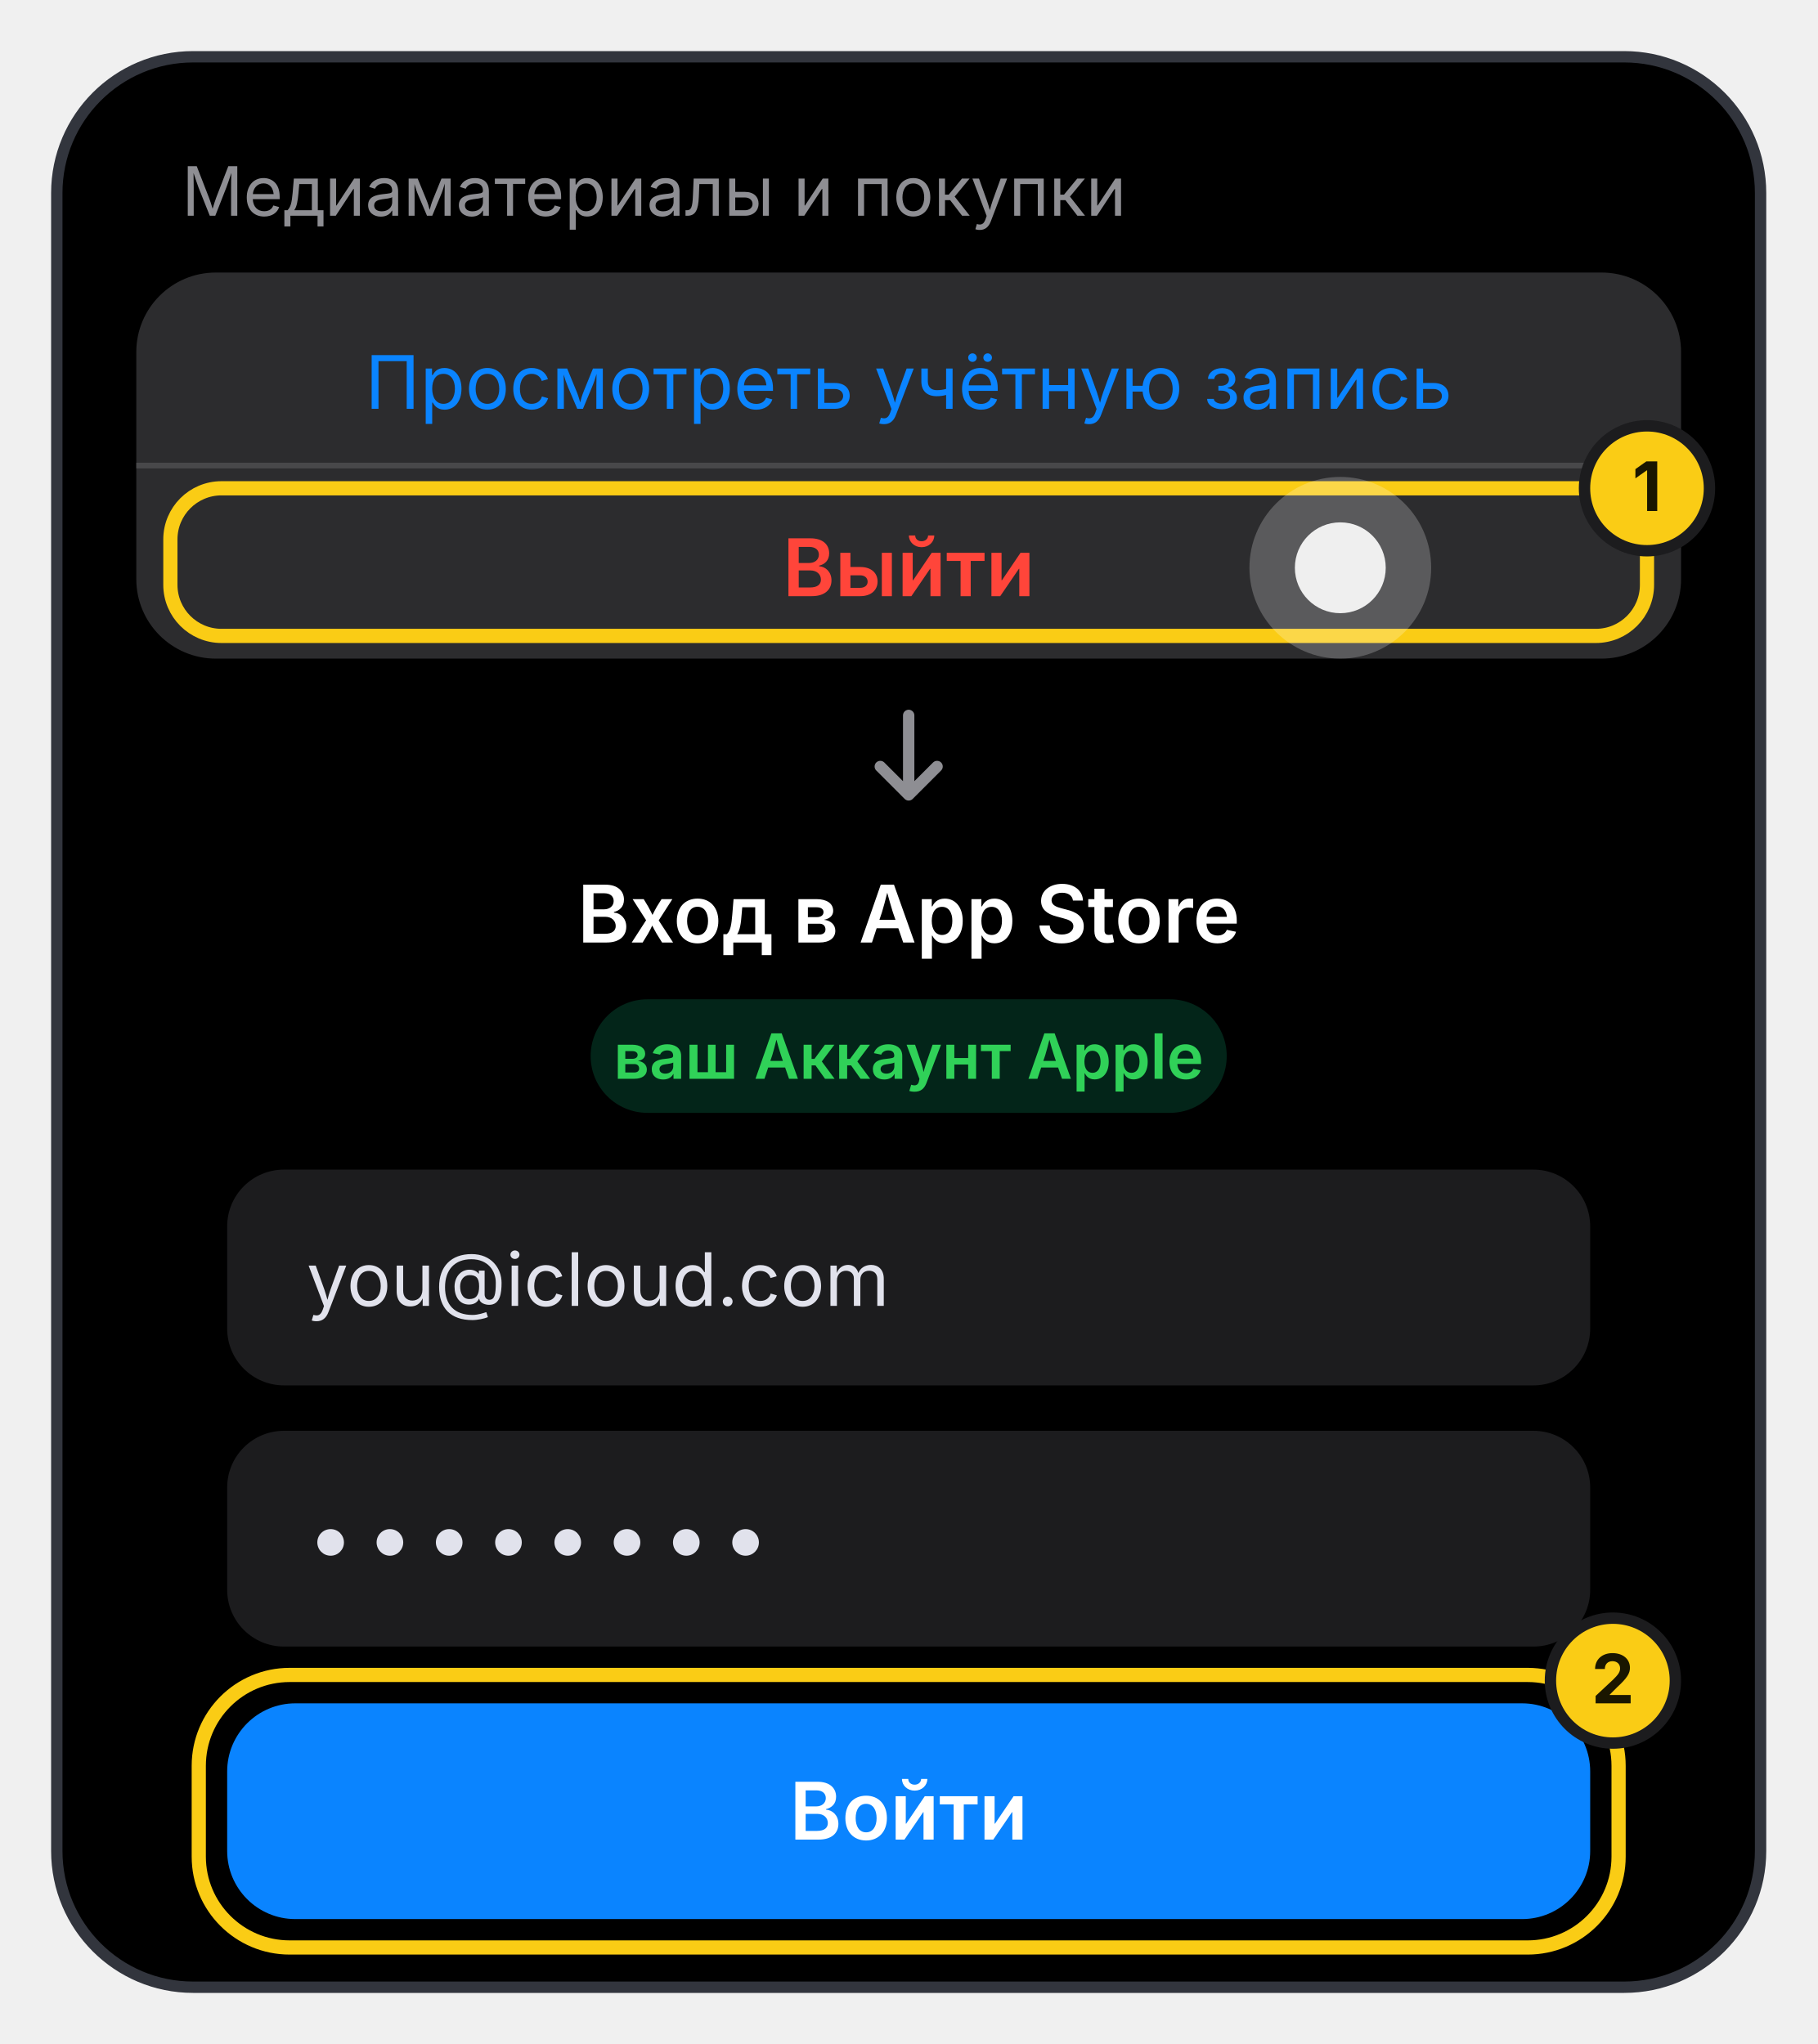
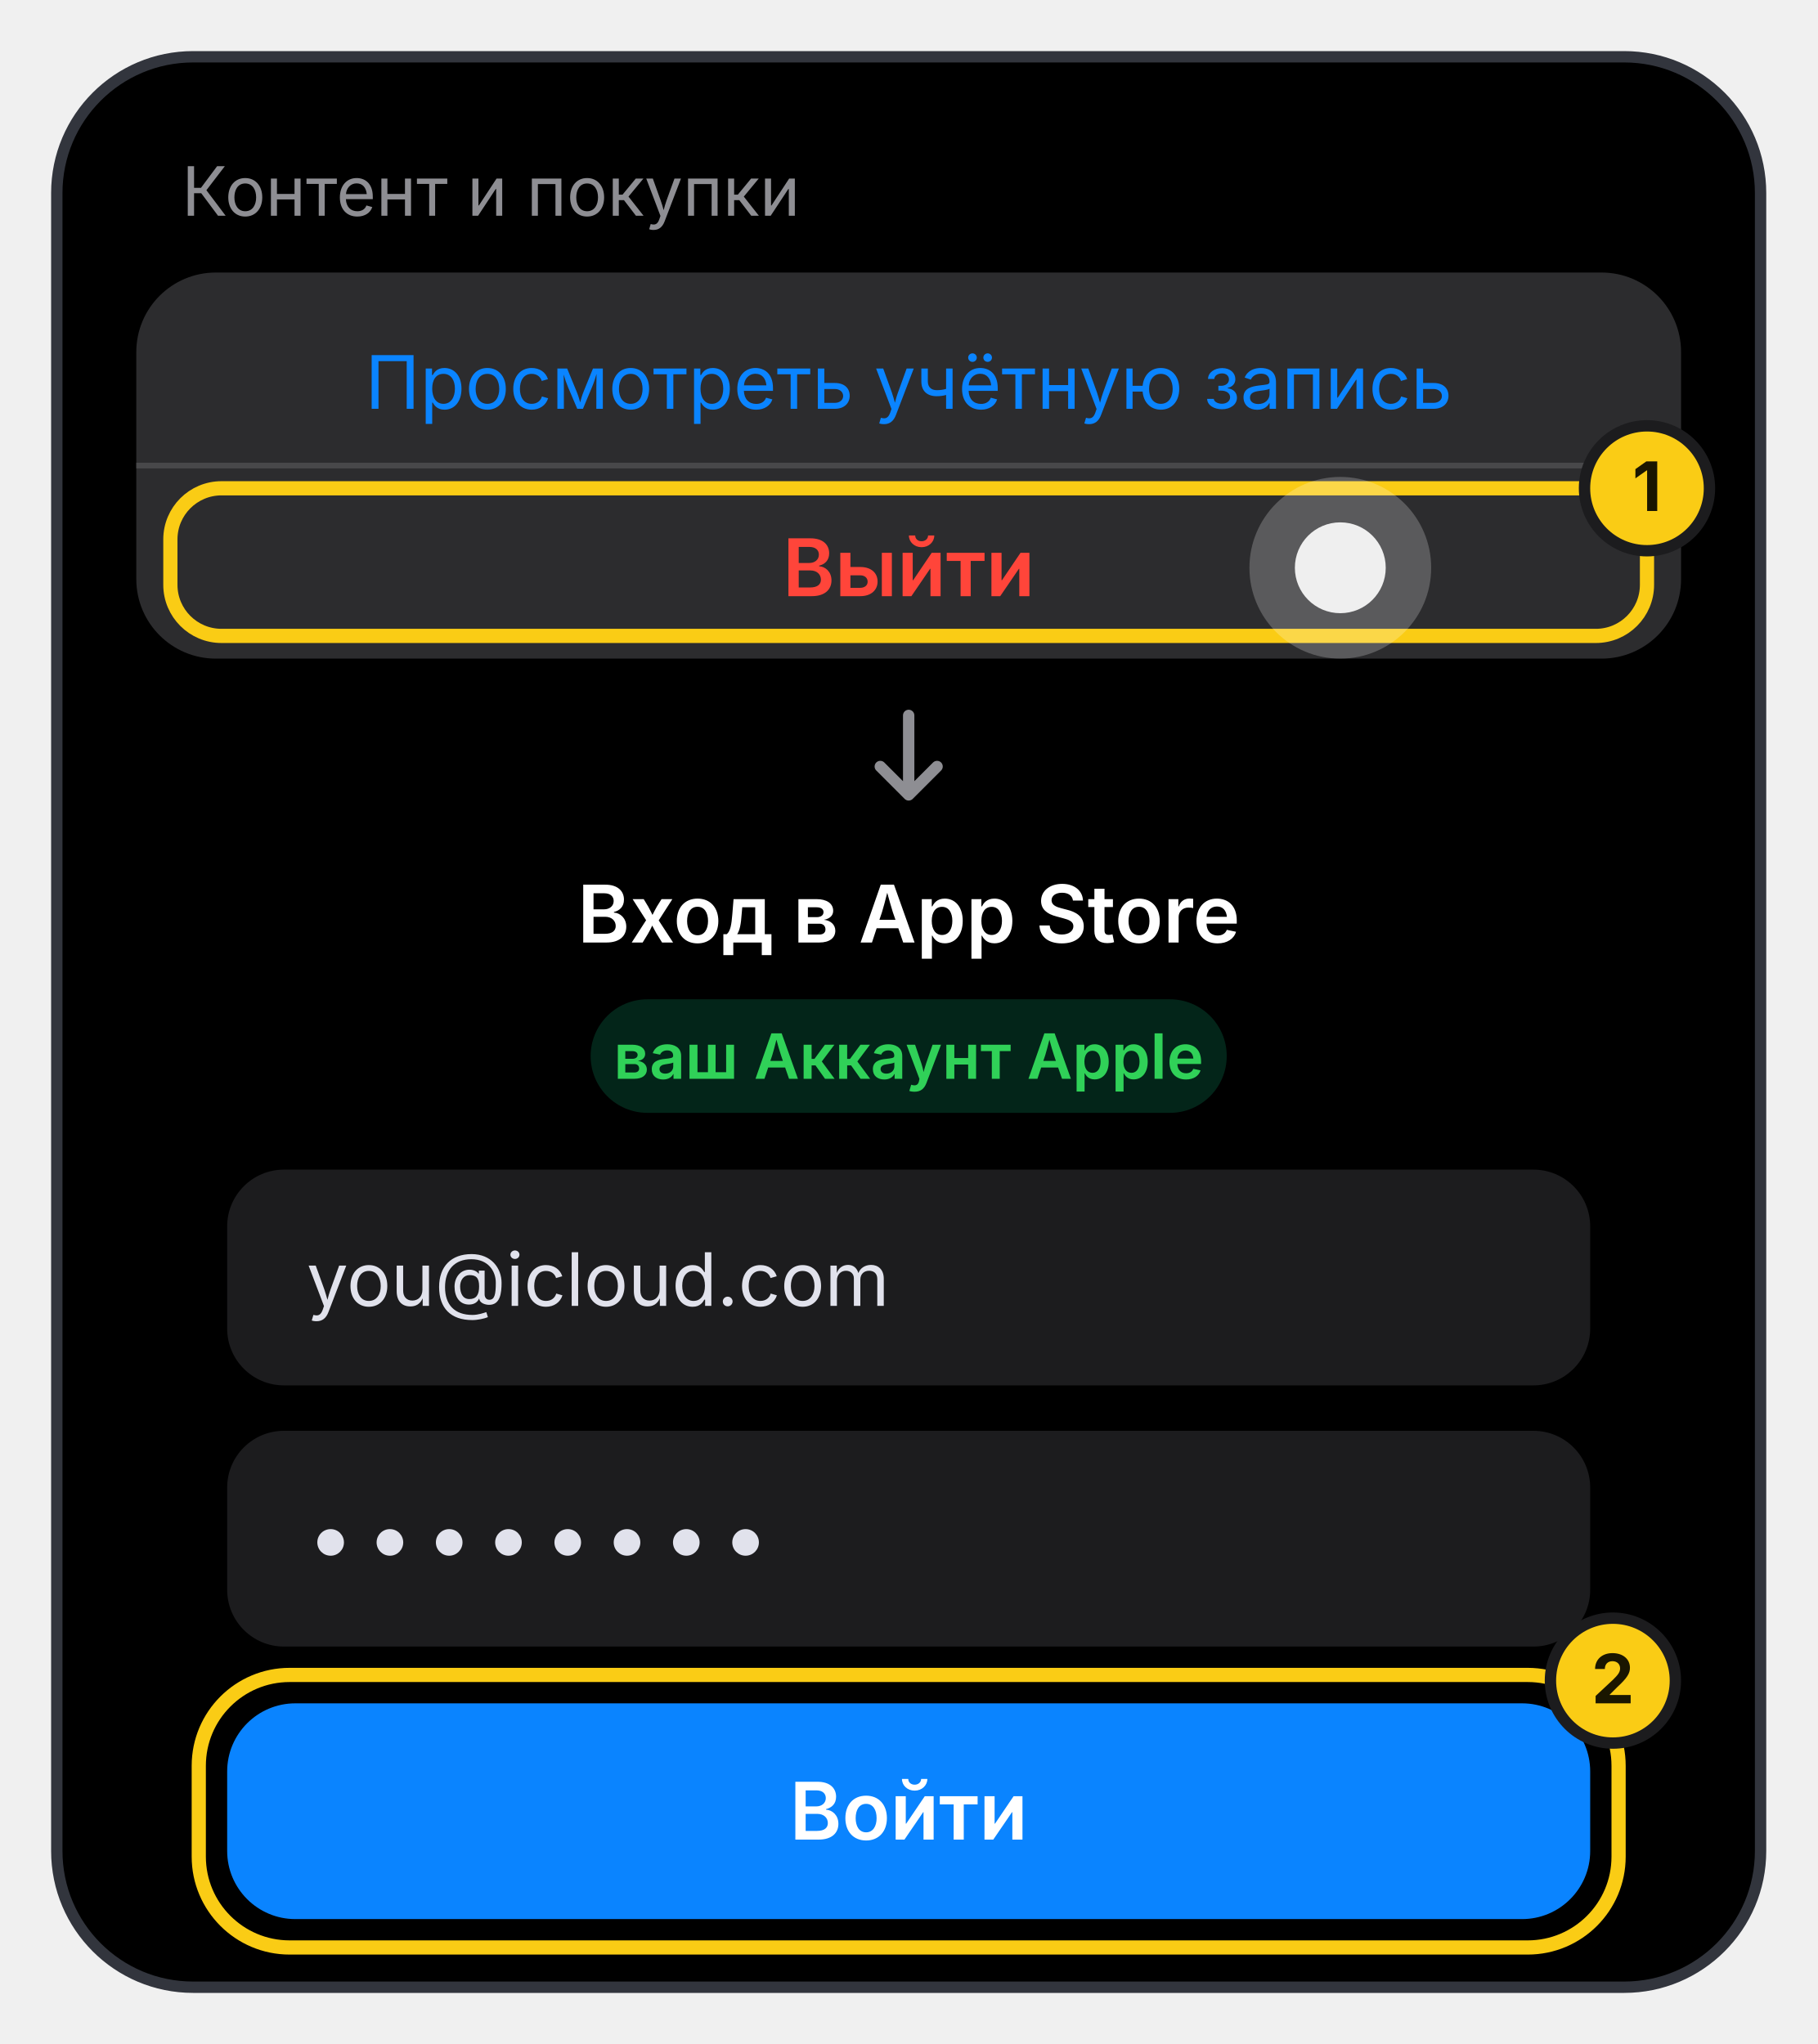
<svg xmlns="http://www.w3.org/2000/svg" viewBox="0 0 320 360" width="320" height="360" font-family="-apple-system, 'SF Pro Text', Inter, 'Segoe UI', Roboto, sans-serif">
  <rect x="10" y="10" width="300" height="340" rx="24" fill="#000" stroke="#32353d" stroke-width="2" />
-   <text x="32" y="38" font-size="12" fill="#8e8e93">Медиаматериалы и покупки</text>
+   <text x="32" y="38" font-size="12" fill="#8e8e93">Контент и покупки</text>
  <rect x="24" y="48" width="272" height="68" rx="14" fill="#2c2c2e" />
  <text x="160" y="72" text-anchor="middle" font-size="13" fill="#0a84ff">Просмотреть учётную запись</text>
  <line x1="24" y1="82" x2="296" y2="82" stroke="#48484a" />
  <text x="160" y="105" text-anchor="middle" font-size="14" font-weight="600" fill="#ff453a">Выйти</text>
  <rect x="30" y="86" width="260" height="26" rx="9" fill="none" stroke="#FACC15" stroke-width="2.5" />
  <g transform="translate(290 86)">
    <circle r="11" fill="#FACC15" stroke="#1c1c1e" stroke-width="2" />
    <text y="4" text-anchor="middle" font-size="12" font-weight="700" fill="#1a1600">1</text>
  </g>
  <g transform="translate(236 100)">
    <circle r="16" fill="#fff" fill-opacity=".22" />
    <circle r="8" fill="#fff" fill-opacity=".9" />
  </g>
  <path d="M160 126v14m-5-5 5 5 5-5" stroke="#8e8e93" stroke-width="2" fill="none" stroke-linecap="round" stroke-linejoin="round" />
  <text x="160" y="166" text-anchor="middle" font-size="14" font-weight="600" fill="#fff">Вход в App Store</text>
  <rect x="104" y="176" width="112" height="20" rx="10" fill="#10b981" fill-opacity=".2" />
  <text x="160" y="190" text-anchor="middle" font-size="11" font-weight="600" fill="#30d158">ваш Аккаунт Apple</text>
  <rect x="40" y="206" width="240" height="38" rx="10" fill="#1c1c1e" />
  <text x="54" y="230" font-size="13" fill="#e1e2ec">you@icloud.com</text>
  <rect x="40" y="252" width="240" height="38" rx="10" fill="#1c1c1e" />
  <text x="54" y="276" font-size="15" letter-spacing="2" fill="#e1e2ec">••••••••</text>
  <rect x="40" y="300" width="240" height="38" rx="12" fill="#0a84ff" />
  <text x="160" y="324" text-anchor="middle" font-size="14" font-weight="600" fill="#fff">Войти</text>
  <rect x="35" y="295" width="250" height="48" rx="16" fill="none" stroke="#FACC15" stroke-width="2.5" />
  <g transform="translate(284 296)">
    <circle r="11" fill="#FACC15" stroke="#1c1c1e" stroke-width="2" />
    <text y="4" text-anchor="middle" font-size="12" font-weight="700" fill="#1a1600">2</text>
  </g>
</svg>
